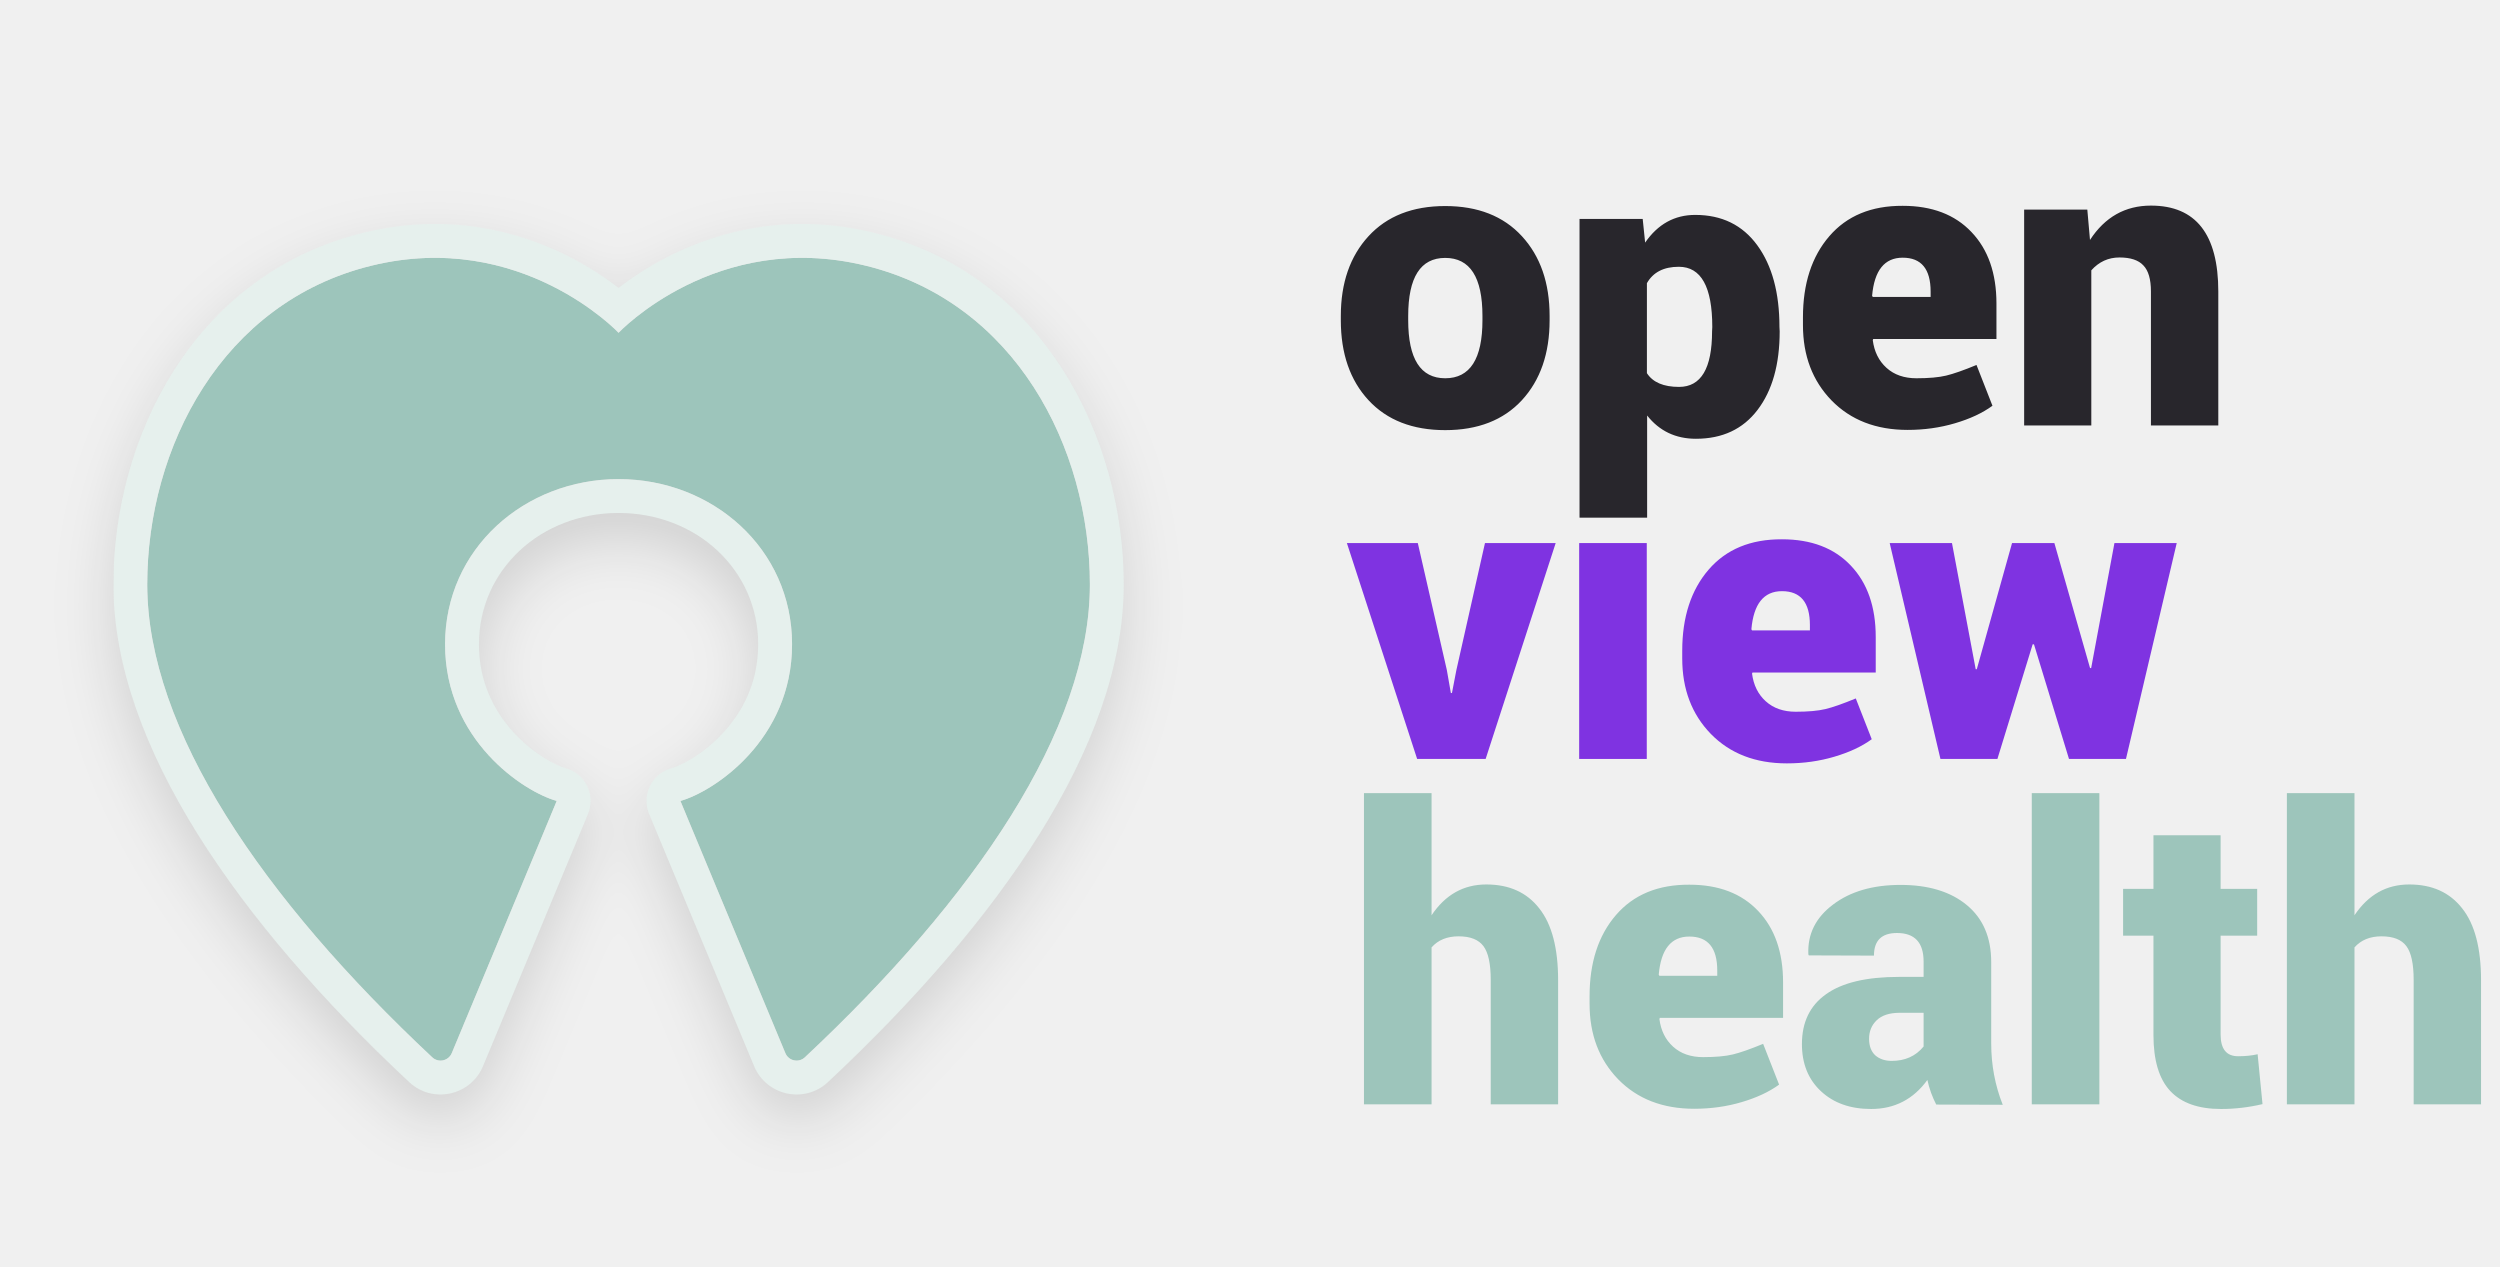
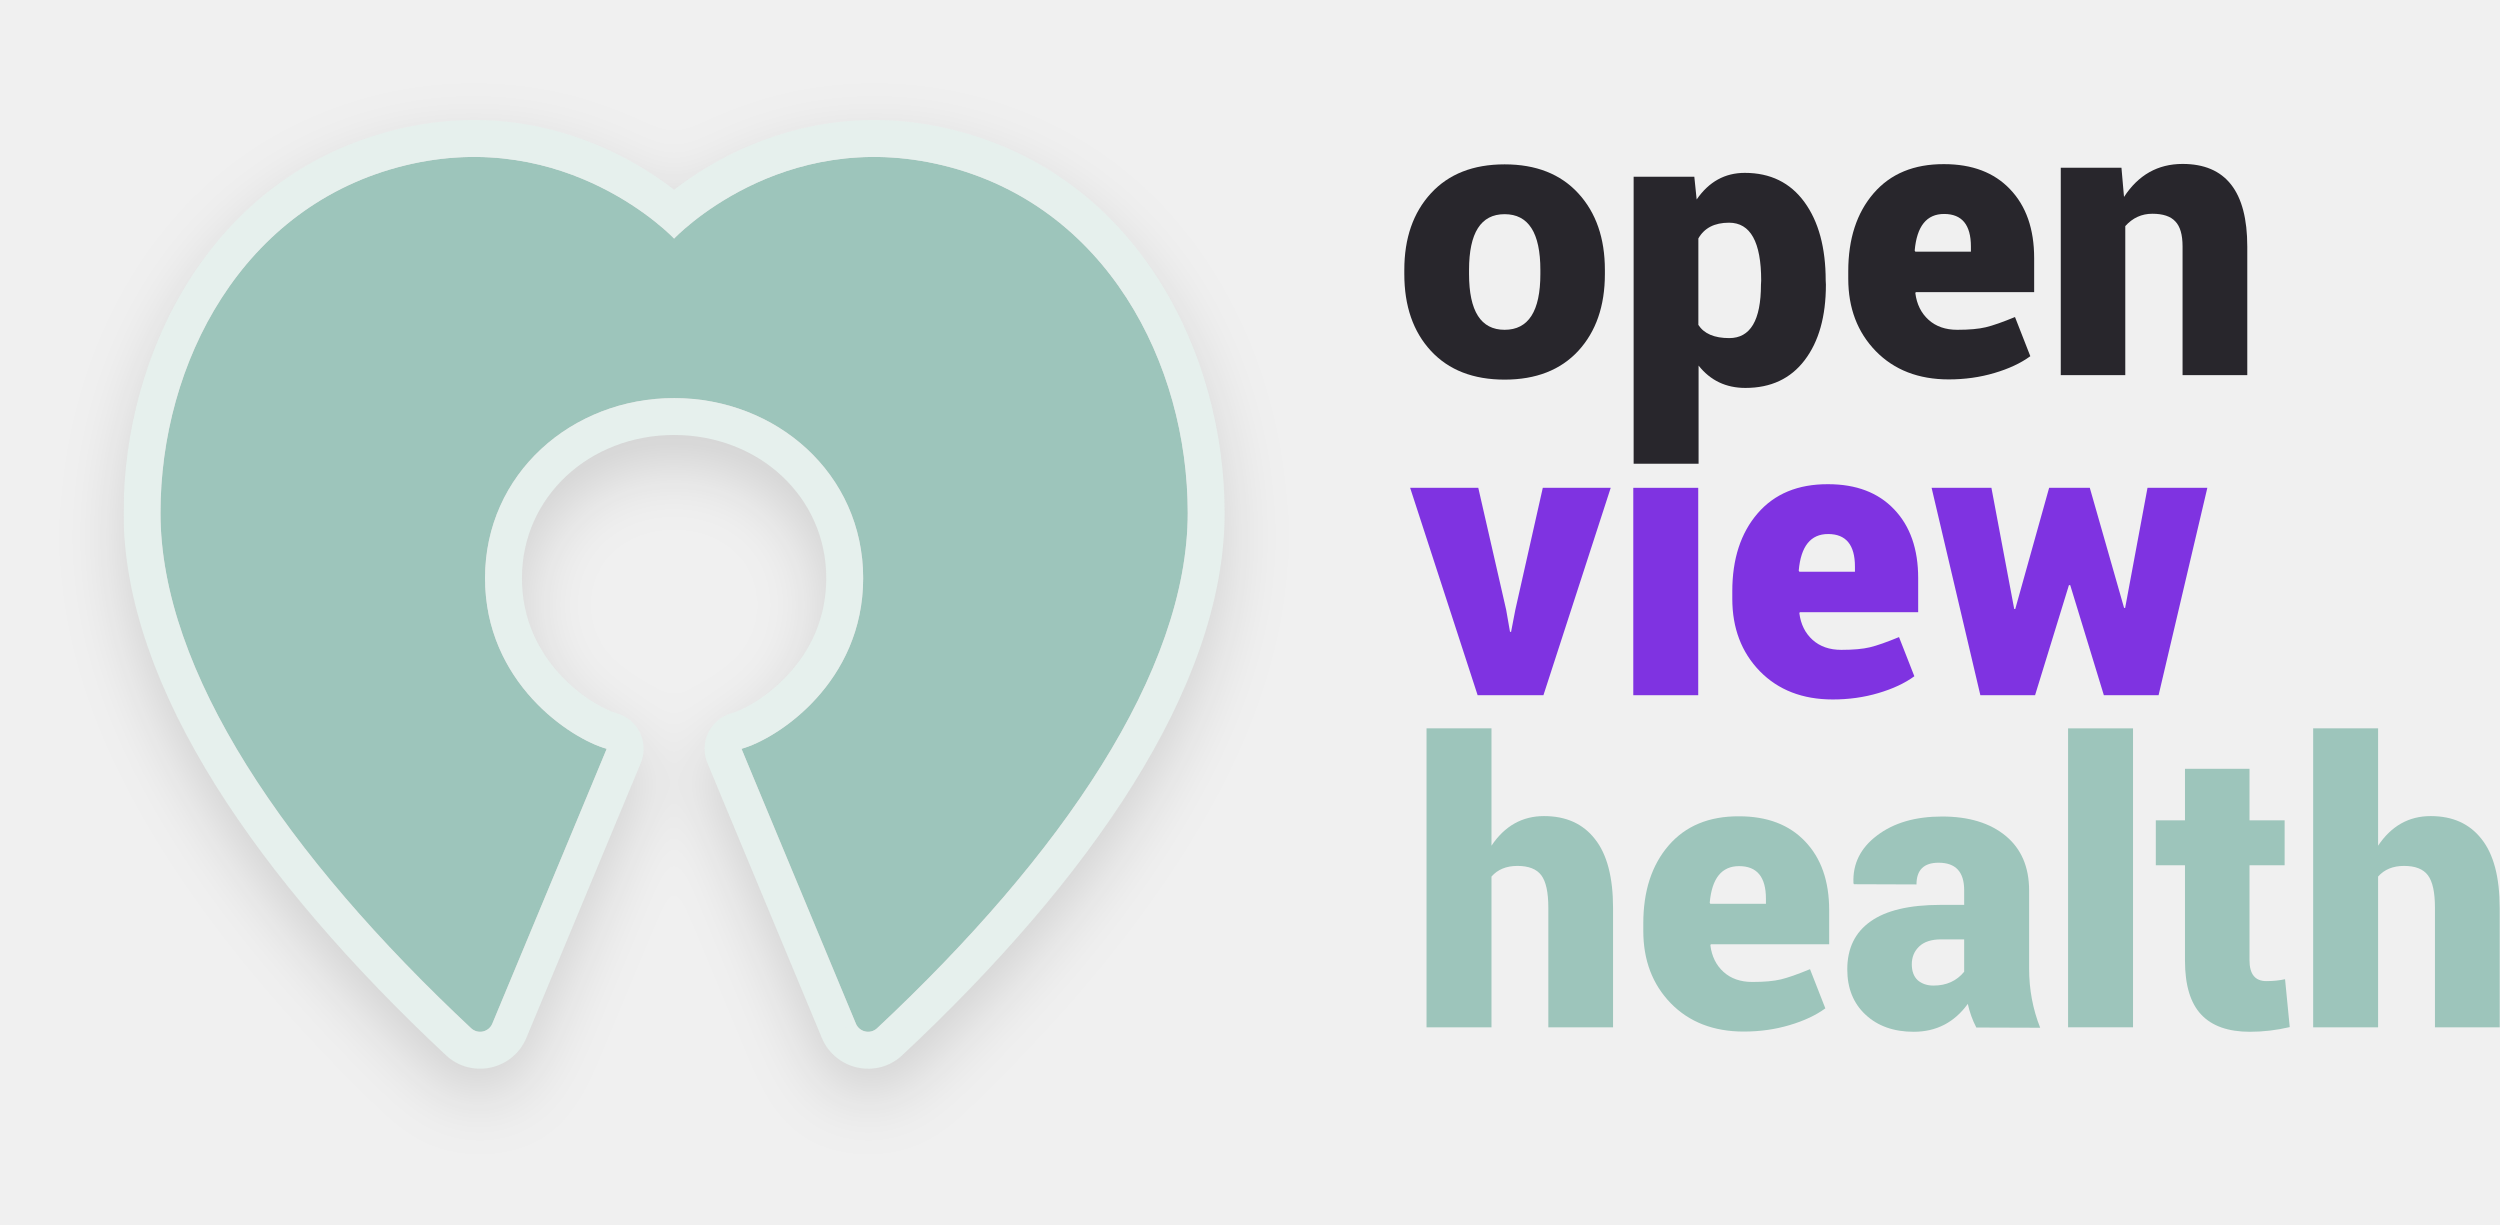
- <svg xmlns="http://www.w3.org/2000/svg" width="1845" height="935" viewBox="0 0 1845 935" fill="none">
-   <path d="M1039.25 233.194V236.302C1039.25 264.873 1048.36 279.159 1066.57 279.159C1084.89 279.159 1094.05 264.873 1094.05 236.302V233.194C1094.05 204.623 1084.89 190.338 1066.57 190.338C1048.36 190.338 1039.25 204.623 1039.25 233.194ZM989.524 236.302V233.194C989.524 208.767 996.34 189.138 1009.97 174.308C1023.6 159.477 1042.47 152.062 1066.57 152.062C1090.67 152.062 1109.53 159.477 1123.16 174.308C1136.8 189.138 1143.61 208.767 1143.61 233.194V236.302C1143.61 260.838 1136.8 280.522 1123.16 295.353C1109.53 310.074 1090.67 317.435 1066.57 317.435C1042.47 317.435 1023.6 310.074 1009.97 295.353C996.34 280.631 989.524 260.947 989.524 236.302ZM1251.57 323.814C1236.63 323.814 1224.64 318.089 1215.58 306.639V382.047H1165.69V161.549H1212.31L1214.11 179.051C1223.49 165.42 1235.81 158.604 1251.08 158.604C1270.71 158.604 1285.98 166.074 1296.88 181.014C1307.79 195.954 1313.24 216.074 1313.24 241.373L1313.4 244.481C1313.4 268.908 1307.95 288.264 1297.04 302.55C1286.25 316.726 1271.09 323.814 1251.57 323.814ZM1238.98 196.881C1227.85 196.881 1220 200.916 1215.42 208.985V275.396C1219.78 282.158 1227.69 285.538 1239.14 285.538C1255.39 285.538 1263.51 271.852 1263.51 244.481L1263.67 241.373C1263.67 211.712 1255.44 196.881 1238.98 196.881ZM1424.8 215.201C1424.8 198.517 1417.93 190.174 1404.19 190.174C1390.77 190.174 1383.25 199.553 1381.61 218.309L1382.1 219.127H1424.8V215.201ZM1470.43 299.605V299.442V299.605ZM1330.58 239.901V234.176C1330.58 209.312 1337.07 189.356 1350.04 174.308C1363.02 159.259 1381.07 151.789 1404.19 151.898C1425.78 151.898 1442.68 158.332 1454.89 171.2C1467.22 184.068 1473.38 201.679 1473.38 224.034V250.206H1382.43L1382.1 251.024C1383.19 259.53 1386.57 266.345 1392.24 271.471C1397.91 276.596 1405.28 279.159 1414.33 279.159C1423.49 279.159 1430.79 278.504 1436.25 277.196C1441.7 275.887 1449.17 273.27 1458.66 269.344L1470.43 299.442C1463.13 304.785 1453.91 309.093 1442.79 312.364C1431.77 315.636 1420.11 317.271 1407.78 317.271C1384.56 317.271 1365.85 310.02 1351.68 295.516C1337.61 281.013 1330.58 262.474 1330.58 239.901ZM1493.82 154.679H1540.44L1542.41 177.088C1553.42 160.186 1568.41 151.734 1587.39 151.734C1620.54 151.734 1637.11 172.89 1637.11 215.201V314H1587.39V215.038C1587.39 206.096 1585.53 199.716 1581.83 195.899C1578.23 191.974 1572.34 190.011 1564.16 190.011C1555.98 190.011 1549.06 193.173 1543.39 199.498V314H1493.82V154.679Z" fill="#28262C" />
-   <path d="M1056.49 585.342V675.471C1066.63 660.313 1080.09 652.734 1096.89 652.734C1113.79 652.734 1126.82 658.623 1135.98 670.4C1145.25 682.069 1149.89 699.735 1149.89 723.398V815H1100.16V723.071C1100.16 711.294 1098.36 703.006 1094.76 698.208C1091.16 693.41 1085.06 691.011 1076.44 691.011C1067.94 691.011 1061.28 693.737 1056.49 699.189V815H1006.6V585.342H1056.49ZM1267.33 716.201C1267.33 699.517 1260.46 691.174 1246.72 691.174C1233.31 691.174 1225.78 700.553 1224.15 719.309L1224.64 720.127H1267.33V716.201ZM1312.97 800.605V800.442V800.605ZM1173.11 740.901V735.176C1173.11 710.312 1179.6 690.356 1192.58 675.308C1205.56 660.259 1223.6 652.789 1246.72 652.898C1268.31 652.898 1285.22 659.332 1297.43 672.2C1309.75 685.068 1315.91 702.679 1315.91 725.034V751.206H1224.97L1224.64 752.024C1225.73 760.53 1229.11 767.345 1234.78 772.471C1240.45 777.596 1247.81 780.159 1256.86 780.159C1266.02 780.159 1273.33 779.504 1278.78 778.196C1284.24 776.887 1291.71 774.27 1301.19 770.344L1312.97 800.442C1305.66 805.785 1296.45 810.093 1285.33 813.364C1274.31 816.636 1262.64 818.271 1250.32 818.271C1227.09 818.271 1208.39 811.02 1194.21 796.516C1180.15 782.013 1173.11 763.474 1173.11 740.901ZM1380.85 818.435C1365.59 818.435 1353.26 814.073 1343.89 805.349C1334.51 796.625 1329.82 785.011 1329.82 770.508C1329.82 754.368 1335.76 742.1 1347.65 733.704C1359.53 725.198 1377.47 720.945 1401.46 720.945H1419.62V709.658C1419.62 695.591 1413.08 688.557 1399.99 688.557C1388.65 688.557 1382.98 694.119 1382.98 705.242L1334.89 705.078L1334.56 704.26C1333.91 689.43 1339.96 677.216 1352.72 667.62C1365.48 657.914 1382.11 653.062 1402.61 653.062C1423.22 653.062 1439.52 658.023 1451.52 667.947C1463.51 677.87 1469.51 691.883 1469.51 709.985V770.017C1469.51 785.938 1472.35 801.042 1478.02 815.327L1428.94 815.164C1426 809.493 1423.82 803.441 1422.4 797.007C1412.04 811.292 1398.19 818.435 1380.85 818.435ZM1401.95 747.444C1394.43 747.444 1388.76 749.298 1384.94 753.005C1381.23 756.604 1379.38 761.13 1379.38 766.582C1379.38 771.925 1380.91 776.015 1383.96 778.85C1387.12 781.576 1391.16 782.939 1396.07 782.939C1405.99 782.939 1413.84 779.395 1419.62 772.307V747.444H1401.95ZM1549.33 585.342V815H1499.44V585.342H1549.33ZM1589.25 616.421H1638.81V656.006H1665.8V690.52H1638.81V763.474C1638.81 774.161 1643.12 779.504 1651.73 779.504C1657.08 779.504 1661.87 779.014 1666.13 778.032L1669.73 814.836C1659.58 817.236 1649.39 818.435 1639.14 818.435C1622.45 818.435 1609.97 814.019 1601.68 805.186C1593.39 796.353 1589.25 782.558 1589.25 763.801V690.52H1566.84V656.006H1589.25V616.421ZM1737.61 585.342V675.471C1747.75 660.313 1761.22 652.734 1778.01 652.734C1794.91 652.734 1807.95 658.623 1817.11 670.4C1826.37 682.069 1831.01 699.735 1831.01 723.398V815H1781.28V723.071C1781.28 711.294 1779.48 703.006 1775.88 698.208C1772.29 693.41 1766.18 691.011 1757.56 691.011C1749.06 691.011 1742.41 693.737 1737.61 699.189V815H1687.72V585.342H1737.61Z" fill="#9DC5BB" />
-   <path d="M1046.34 400.782L1067.77 494.51L1070.72 511.358L1071.53 511.522L1074.81 494.51L1095.91 400.782H1148.09L1096.4 560.103H1045.85L994 400.782H1046.34Z" fill="#7F33E1" />
-   <path d="M1215.32 400.782V560.103H1165.43V400.782H1215.32Z" fill="#7F33E1" />
-   <path d="M1335.71 461.304C1335.71 444.62 1328.84 436.278 1315.1 436.278C1301.68 436.278 1294.16 445.656 1292.52 464.412L1293.01 465.23H1335.71V461.304ZM1241.49 486.004V480.279C1241.49 455.416 1247.98 435.46 1260.95 420.411C1273.93 405.362 1291.98 397.892 1315.1 398.001C1336.69 398.001 1353.59 404.435 1365.8 417.303C1378.13 430.171 1384.29 447.782 1384.29 470.137V496.309H1293.34L1293.01 497.127C1294.1 505.633 1297.48 512.449 1303.16 517.574C1308.83 522.699 1316.19 525.262 1325.24 525.262C1334.4 525.262 1341.7 524.608 1347.16 523.299C1352.61 521.99 1360.08 519.373 1369.57 515.447L1381.34 545.545C1374.04 550.889 1364.82 555.196 1353.7 558.467C1342.69 561.739 1331.02 563.375 1318.69 563.375C1295.47 563.375 1276.77 556.123 1262.59 541.619C1248.52 527.116 1241.49 508.577 1241.49 486.004Z" fill="#7F33E1" />
-   <path d="M1516.13 400.782L1542.46 493.038H1543.28L1560.46 400.782H1606.42L1568.96 560.103H1526.92L1501.08 475.535H1500.1L1474.09 560.103H1432.05L1394.59 400.782H1440.56L1458.06 493.856H1458.88L1484.89 400.782H1516.13Z" fill="#7F33E1" />
-   <g filter="url(#filter0_d)">
-     <mask id="path-4-outside-1" maskUnits="userSpaceOnUse" x="83.671" y="164.288" width="746" height="644" fill="black">
-       <rect fill="white" x="83.671" y="164.288" width="746" height="644" />
-       <path fill-rule="evenodd" clip-rule="evenodd" d="M410.877 591.085L333.4 777.195C331 782.96 323.594 784.579 319.035 780.311C193.993 663.26 108.671 538.574 108.671 431.327C108.671 330.083 163.84 223.05 274.144 196.055C384.448 169.061 456.499 245.594 456.499 245.594V353.581C387.264 353.581 328.463 404.799 328.463 475.506C328.463 546.213 386.338 584.286 410.877 591.085ZM502.124 591.085L579.601 777.196C582.001 782.961 589.407 784.58 593.966 780.312C719.008 663.261 804.33 538.575 804.33 431.328C804.33 330.084 749.161 223.051 638.857 196.056C528.553 169.062 456.502 245.595 456.502 245.595V353.582C525.737 353.582 584.538 404.8 584.538 475.507C584.538 546.214 526.663 584.287 502.124 591.085Z" />
-     </mask>
-     <path fill-rule="evenodd" clip-rule="evenodd" d="M410.877 591.085L333.4 777.195C331 782.96 323.594 784.579 319.035 780.311C193.993 663.26 108.671 538.574 108.671 431.327C108.671 330.083 163.84 223.05 274.144 196.055C384.448 169.061 456.499 245.594 456.499 245.594V353.581C387.264 353.581 328.463 404.799 328.463 475.506C328.463 546.213 386.338 584.286 410.877 591.085ZM502.124 591.085L579.601 777.196C582.001 782.961 589.407 784.58 593.966 780.312C719.008 663.261 804.33 538.575 804.33 431.328C804.33 330.084 749.161 223.051 638.857 196.056C528.553 169.062 456.502 245.595 456.502 245.595V353.582C525.737 353.582 584.538 404.8 584.538 475.507C584.538 546.214 526.663 584.287 502.124 591.085Z" fill="#9DC5BB" />
-     <path d="M333.4 777.195L356.48 786.803L356.48 786.803L333.4 777.195ZM410.877 591.085L433.957 600.693C436.712 594.073 436.493 586.589 433.355 580.142C430.217 573.696 424.462 568.907 417.552 566.992L410.877 591.085ZM319.035 780.311L301.95 798.562L301.95 798.562L319.035 780.311ZM274.144 196.055L268.201 171.772L268.201 171.772L274.144 196.055ZM456.499 245.594H481.499C481.499 239.224 479.067 233.095 474.701 228.457L456.499 245.594ZM456.499 353.581V378.581C470.306 378.581 481.499 367.389 481.499 353.581H456.499ZM579.601 777.196L602.681 767.588L602.681 767.587L579.601 777.196ZM502.124 591.085L495.449 566.993C488.539 568.907 482.784 573.696 479.646 580.143C476.508 586.59 476.288 594.074 479.044 600.693L502.124 591.085ZM593.966 780.312L611.051 798.563L611.051 798.563L593.966 780.312ZM638.857 196.056L644.8 171.773L644.8 171.773L638.857 196.056ZM456.502 245.595L438.3 228.458C433.933 233.096 431.502 239.225 431.502 245.595H456.502ZM456.502 353.582H431.502C431.502 367.389 442.695 378.582 456.502 378.582V353.582ZM356.48 786.803L433.957 600.693L387.797 581.476L310.32 767.587L356.48 786.803ZM301.95 798.562C319.339 814.84 347.425 808.555 356.48 786.803L310.32 767.587C314.576 757.364 327.848 754.317 336.12 762.06L301.95 798.562ZM83.671 431.327C83.671 491.379 107.441 554.004 145.755 615.381C184.207 676.978 238.393 739.067 301.95 798.562L336.12 762.06C274.635 704.504 223.64 645.725 188.169 588.904C152.562 531.864 133.671 478.522 133.671 431.327H83.671ZM268.201 171.772C143.12 202.383 83.671 322.726 83.671 431.327H133.671C133.671 337.441 184.561 243.717 280.087 220.339L268.201 171.772ZM456.499 245.594C474.701 228.457 474.693 228.449 474.685 228.44C474.682 228.436 474.673 228.427 474.666 228.42C474.654 228.407 474.64 228.392 474.625 228.376C474.595 228.345 474.56 228.308 474.521 228.267C474.443 228.185 474.346 228.085 474.232 227.967C474.003 227.731 473.702 227.424 473.329 227.052C472.585 226.309 471.554 225.304 470.246 224.082C467.631 221.642 463.892 218.325 459.093 214.503C449.521 206.878 435.578 197.118 417.786 188.301C382.065 170.599 330.399 156.55 268.201 171.772L280.087 220.339C328.193 208.566 367.705 219.286 395.585 233.102C409.593 240.044 420.557 247.73 427.941 253.612C431.621 256.543 434.372 258.995 436.129 260.634C437.006 261.453 437.631 262.065 437.996 262.43C438.178 262.612 438.295 262.731 438.346 262.783C438.371 262.809 438.379 262.819 438.371 262.81C438.367 262.806 438.359 262.797 438.346 262.784C438.34 262.777 438.333 262.769 438.324 262.761C438.32 262.756 438.313 262.749 438.311 262.746C438.304 262.739 438.296 262.731 456.499 245.594ZM481.499 353.581V245.594H431.499V353.581H481.499ZM353.463 475.506C353.463 420.364 399.245 378.581 456.499 378.581V328.581C375.283 328.581 303.463 389.234 303.463 475.506H353.463ZM417.552 566.992C410.292 564.981 393.648 556.524 378.93 540.404C364.766 524.89 353.463 503.486 353.463 475.506H303.463C303.463 518.233 321.099 551.219 342.006 574.118C362.36 596.41 386.923 610.39 404.202 615.177L417.552 566.992ZM602.681 767.587L525.204 581.477L479.044 600.693L556.521 786.804L602.681 767.587ZM576.881 762.061C585.153 754.318 598.425 757.365 602.681 767.588L556.521 786.803C565.576 808.556 593.662 814.841 611.051 798.563L576.881 762.061ZM779.33 431.328C779.33 478.523 760.439 531.864 724.831 588.905C689.361 645.726 638.366 704.505 576.881 762.061L611.051 798.563C674.608 739.068 728.794 676.979 767.246 615.382C805.56 554.005 829.33 491.38 829.33 431.328H779.33ZM632.914 220.339C728.44 243.717 779.33 337.442 779.33 431.328H829.33C829.33 322.727 769.881 202.384 644.8 171.773L632.914 220.339ZM456.502 245.595C474.705 262.731 474.697 262.74 474.69 262.747C474.688 262.75 474.681 262.757 474.677 262.761C474.668 262.77 474.661 262.778 474.655 262.785C474.642 262.798 474.634 262.807 474.63 262.811C474.622 262.819 474.63 262.81 474.655 262.784C474.706 262.732 474.823 262.613 475.005 262.431C475.37 262.066 475.995 261.454 476.872 260.635C478.628 258.996 481.38 256.544 485.06 253.613C492.444 247.731 503.408 240.045 517.416 233.103C545.296 219.287 584.808 208.567 632.914 220.339L644.8 171.773C582.602 156.551 530.936 170.6 495.215 188.302C477.422 197.119 463.48 206.879 453.908 214.504C449.109 218.326 445.37 221.643 442.755 224.083C441.447 225.305 440.416 226.31 439.672 227.053C439.299 227.425 438.998 227.732 438.769 227.968C438.655 228.086 438.558 228.186 438.48 228.268C438.441 228.309 438.406 228.346 438.376 228.377C438.361 228.393 438.347 228.408 438.334 228.421C438.328 228.428 438.319 228.437 438.316 228.441C438.308 228.45 438.3 228.458 456.502 245.595ZM481.502 353.582V245.595H431.502V353.582H481.502ZM609.538 475.507C609.538 389.235 537.718 328.582 456.502 328.582V378.582C513.756 378.582 559.538 420.365 559.538 475.507H609.538ZM508.799 615.178C526.078 610.39 550.641 596.411 570.995 574.118C591.902 551.22 609.538 518.234 609.538 475.507H559.538C559.538 503.487 548.235 524.891 534.071 540.405C519.353 556.525 502.709 564.982 495.449 566.993L508.799 615.178Z" fill="#E6F0ED" mask="url(#path-4-outside-1)" />
+ <svg xmlns="http://www.w3.org/2000/svg" fill="none" height="829" viewBox="0 0 1693 829" width="1693">
+   <filter id="a" color-interpolation-filters="sRGB" filterUnits="userSpaceOnUse" height="828" width="913" x="0" y=".688">
+     <feFlood flood-opacity="0" result="BackgroundImageFix" />
+     <feColorMatrix in="SourceAlpha" result="hardAlpha" type="matrix" values="0 0 0 0 0 0 0 0 0 0 0 0 0 0 0 0 0 0 127 0" />
+     <feOffset dy="18" />
+     <feGaussianBlur stdDeviation="21.5" />
+     <feColorMatrix type="matrix" values="0 0 0 0 0 0 0 0 0 0 0 0 0 0 0 0 0 0 0.13 0" />
+     <feBlend in2="BackgroundImageFix" mode="normal" result="effect1_dropShadow" />
+     <feBlend in="SourceGraphic" in2="effect1_dropShadow" mode="normal" result="shape" />
+   </filter>
+   <mask id="b" fill="#000" height="644" maskUnits="userSpaceOnUse" width="746" x="83.671" y="80.288">
+     <path d="m83.671 80.288h746v644h-746z" fill="#fff" />
+     <path clip-rule="evenodd" d="m410.877 507.085-77.477 186.11c-2.4 5.765-9.806 7.384-14.365 3.116-125.042-117.051-210.364-241.737-210.364-348.984 0-101.244 55.169-208.277 165.473-235.272 110.304-26.994 182.355 49.539 182.355 49.539v107.987c-69.235 0-128.036 51.218-128.036 121.925s57.875 108.78 82.414 115.579zm91.247 0 77.477 186.111c2.4 5.765 9.806 7.384 14.365 3.116 125.042-117.051 210.364-241.737 210.364-348.984 0-101.244-55.169-208.277-165.473-235.272-110.304-26.994-182.355 49.539-182.355 49.539v107.987c69.235 0 128.036 51.218 128.036 121.925s-57.875 108.78-82.414 115.578z" fill="#000" fill-rule="evenodd" />
+   </mask>
+   <g fill="#28262c">
+     <path d="m994.835 182.821v2.74c0 25.186 8.025 37.779 24.085 37.779 16.15 0 24.22-12.593 24.22-37.779v-2.74c0-25.186-8.07-37.779-24.22-37.779-16.06 0-24.085 12.593-24.085 37.779zm-43.835 2.74v-2.74c0-21.533 6.008-38.836 18.024-51.91 12.016-13.073 28.647-19.61 49.896-19.61 21.24 0 37.87 6.537 49.89 19.61 12.01 13.074 18.02 30.377 18.02 51.91v2.74c0 21.629-6.01 38.98-18.02 52.054-12.02 12.977-28.65 19.466-49.89 19.466-21.249 0-37.88-6.489-49.896-19.466s-18.024-30.329-18.024-52.054z" />
+     <path d="m1182 262.705c-13.17 0-23.75-5.047-31.72-15.141v66.474h-43.98v-194.374h41.09l1.59 15.429c8.27-12.016 19.13-18.024 32.59-18.024 17.3 0 30.76 6.585 40.37 19.754 9.61 13.17 14.42 30.906 14.42 53.208l.14 2.74c0 21.533-4.8 38.596-14.42 51.189-9.51 12.496-22.87 18.745-40.08 18.745zm-11.1-111.895c-9.81 0-16.73 3.557-20.77 10.671v58.542c3.85 5.96 10.82 8.94 20.91 8.94 14.32 0 21.48-12.064 21.48-36.192l.15-2.74c0-26.147-7.26-39.221-21.77-39.221z" />
+     <path d="m1334.7 166.96c0-14.708-6.06-22.062-18.17-22.062-11.82 0-18.46 8.267-19.9 24.802l.44.721h37.63zm-83.06 21.773v-5.047c0-21.917 5.72-39.509 17.16-52.775 11.44-13.265 27.35-19.85 47.73-19.754 19.04 0 33.94 5.672 44.7 17.015 10.86 11.343 16.3 26.868 16.3 46.574v23.071h-80.18l-.28.721c.96 7.499 3.94 13.507 8.94 18.025 4.99 4.518 11.48 6.777 19.46 6.777 8.08 0 14.52-.577 19.32-1.731 4.81-1.153 11.39-3.46 19.76-6.921l10.38 26.532c-6.44 4.71-14.56 8.507-24.37 11.391-9.71 2.884-19.99 4.326-30.86 4.326-20.47 0-36.96-6.393-49.45-19.178-12.41-12.785-18.61-29.127-18.61-49.026z" />
+     <path d="m1395.55 113.608h41.1l1.73 19.755c9.7-14.9 22.92-22.35 39.65-22.35 29.22 0 43.83 18.649 43.83 55.947v87.093h-43.83v-87.237c0-7.883-1.64-13.506-4.9-16.871-3.18-3.461-8.37-5.191-15.58-5.191s-13.31 2.788-18.31 8.363v100.936h-43.69z" />
  </g>
-   <defs>
-     <filter id="filter0_d" x="0" y="84.688" width="913" height="828" filterUnits="userSpaceOnUse" color-interpolation-filters="sRGB">
-       <feFlood flood-opacity="0" result="BackgroundImageFix" />
-       <feColorMatrix in="SourceAlpha" type="matrix" values="0 0 0 0 0 0 0 0 0 0 0 0 0 0 0 0 0 0 127 0" />
-       <feOffset dy="18" />
-       <feGaussianBlur stdDeviation="21.5" />
-       <feColorMatrix type="matrix" values="0 0 0 0 0 0 0 0 0 0 0 0 0 0 0 0 0 0 0.13 0" />
-       <feBlend mode="normal" in2="BackgroundImageFix" result="effect1_dropShadow" />
-       <feBlend mode="normal" in="SourceGraphic" in2="effect1_dropShadow" result="shape" />
-     </filter>
-   </defs>
+   <g fill="#9dc5bb">
+     <path d="m1010.03 493.246v79.451c8.94-13.362 20.81-20.043 35.61-20.043 14.9 0 26.39 5.191 34.47 15.573 8.17 10.286 12.25 25.859 12.25 46.719v80.748h-43.83v-81.037c0-10.382-1.59-17.687-4.76-21.917s-8.56-6.345-16.15-6.345c-7.5 0-13.36 2.404-17.59 7.21v102.089h-43.982v-202.448z" />
+     <path d="m1195.89 608.601c0-14.708-6.05-22.061-18.17-22.061-11.82 0-18.45 8.267-19.89 24.801l.43.721h37.63zm-83.05 21.774v-5.047c0-21.918 5.72-39.509 17.16-52.775s27.35-19.851 47.72-19.755c19.04 0 33.94 5.672 44.7 17.015 10.87 11.343 16.3 26.868 16.3 46.575v23.071h-80.17l-.29.721c.96 7.498 3.94 13.506 8.94 18.024s11.49 6.777 19.46 6.777c8.08 0 14.52-.577 19.33-1.73 4.8-1.154 11.39-3.461 19.75-6.922l10.38 26.532c-6.44 4.71-14.56 8.508-24.37 11.391-9.7 2.884-19.99 4.326-30.85 4.326-20.48 0-36.96-6.392-49.46-19.178-12.4-12.785-18.6-29.127-18.6-49.025z" />
+     <path d="m1295.96 698.722c-13.45 0-24.32-3.845-32.58-11.535-8.27-7.69-12.4-17.928-12.4-30.713 0-14.227 5.23-25.042 15.71-32.444 10.48-7.498 26.29-11.247 47.44-11.247h16.01v-9.95c0-12.4-5.77-18.601-17.31-18.601-9.99 0-14.99 4.903-14.99 14.708l-42.39-.144-.29-.721c-.58-13.073 4.76-23.84 16-32.299 11.25-8.556 25.91-12.834 43.98-12.834 18.17 0 32.54 4.374 43.12 13.122 10.57 8.748 15.86 21.1 15.86 37.058v52.919c0 14.035 2.5 27.349 7.49 39.942l-43.25-.144c-2.6-4.999-4.52-10.334-5.77-16.006-9.13 12.593-21.34 18.889-36.63 18.889zm18.6-62.58c-6.63 0-11.63 1.634-14.99 4.903-3.27 3.172-4.9 7.162-4.9 11.968 0 4.71 1.34 8.315 4.03 10.815 2.79 2.403 6.35 3.604 10.67 3.604 8.75 0 15.67-3.124 20.77-9.372v-21.918z" />
+     <path d="m1444.48 493.246v202.448h-43.98v-202.448z" />
+     <path d="m1479.67 520.643h43.69v34.895h23.79v30.425h-23.79v64.31c0 9.421 3.79 14.131 11.39 14.131 4.71 0 8.94-.432 12.69-1.297l3.17 32.443c-8.94 2.115-17.93 3.172-26.96 3.172-14.71 0-25.72-3.893-33.02-11.679-7.31-7.787-10.96-19.947-10.96-36.481v-64.599h-19.76v-30.425h19.76z" />
+     <path d="m1610.45 493.246v79.451c8.94-13.362 20.81-20.043 35.62-20.043 14.9 0 26.38 5.191 34.46 15.573 8.17 10.286 12.26 25.859 12.26 46.719v80.748h-43.84v-81.037c0-10.382-1.59-17.687-4.76-21.917s-8.55-6.345-16.15-6.345c-7.5 0-13.36 2.404-17.59 7.21v102.089h-43.98v-202.448z" />
+   </g>
+   <path d="m1001.09 330.352 18.89 82.623 2.59 14.852.72.144 2.89-14.996 18.6-82.623h46l-45.57 140.445h-44.56l-45.706-140.445z" fill="#7f33e1" />
+   <path d="m1150.04 330.352v140.445h-43.98v-140.445z" fill="#7f33e1" />
+   <path d="m1256.17 383.704c0-14.708-6.06-22.062-18.17-22.062-11.83 0-18.46 8.267-19.9 24.801l.43.721h37.64zm-83.06 21.773v-5.047c0-21.917 5.72-39.509 17.16-52.775s27.35-19.851 47.73-19.755c19.03 0 33.93 5.672 44.7 17.015 10.86 11.344 16.29 26.868 16.29 46.575v23.071h-80.17l-.29.721c.96 7.498 3.94 13.506 8.94 18.024s11.49 6.777 19.47 6.777c8.07 0 14.51-.576 19.32-1.73s11.39-3.461 19.75-6.921l10.39 26.531c-6.45 4.711-14.57 8.508-24.37 11.392-9.71 2.884-20 4.326-30.86 4.326-20.48 0-36.96-6.393-49.46-19.178-12.4-12.785-18.6-29.127-18.6-49.026z" fill="#7f33e1" />
+   <path d="m1415.21 330.352 23.22 81.325h.72l15.14-81.325h40.52l-33.02 140.445h-37.06l-22.78-74.549h-.87l-22.93 74.549h-37.05l-33.02-140.445h40.51l15.43 82.046h.72l22.93-82.046z" fill="#7f33e1" />
+   <g filter="url(#a)">
+     <path clip-rule="evenodd" d="m410.877 507.085-77.477 186.11c-2.4 5.765-9.806 7.384-14.365 3.116-125.042-117.051-210.364-241.737-210.364-348.984 0-101.244 55.169-208.277 165.473-235.272 110.304-26.994 182.355 49.539 182.355 49.539v107.987c-69.235 0-128.036 51.218-128.036 121.925s57.875 108.78 82.414 115.579zm91.247 0 77.477 186.111c2.4 5.765 9.806 7.384 14.365 3.116 125.042-117.051 210.364-241.737 210.364-348.984 0-101.244-55.169-208.277-165.473-235.272-110.304-26.994-182.355 49.539-182.355 49.539v107.987c69.235 0 128.036 51.218 128.036 121.925s-57.875 108.78-82.414 115.578z" fill="#9dc5bb" fill-rule="evenodd" />
+     <path d="m333.4 693.195 23.08 9.608zm77.477-186.11 23.08 9.608c2.755-6.62 2.536-14.104-.602-20.551-3.138-6.446-8.893-11.235-15.803-13.15zm-91.842 189.226-17.085 18.251zm-44.891-584.256-5.943-24.283zm182.355 49.539h25c0-6.37-2.432-12.499-6.798-17.137zm0 107.987v25c13.807 0 25-11.192 25-25zm123.102 423.615 23.08-9.608v-.001zm-77.477-186.111-6.675-24.092c-6.91 1.914-12.665 6.703-15.803 13.15s-3.358 13.931-.602 20.55zm91.842 189.227 17.085 18.251zm44.891-584.256 5.943-24.283zm-182.355 49.539-18.202-17.137c-4.367 4.638-6.798 10.767-6.798 17.137zm0 107.987h-25c0 13.807 11.193 25 25 25zm-100.022 433.221 77.477-186.11-46.16-19.216-77.477 186.11zm-54.53 11.759c17.389 16.278 45.475 9.993 54.53-11.759l-46.16-19.216c4.256-10.223 17.528-13.27 25.8-5.527zm-218.279-367.235c0 60.052 23.77 122.677 62.084 184.054 38.452 61.597 92.638 123.686 156.195 183.181l34.17-36.502c-61.485-57.556-112.48-116.335-147.951-173.156-35.607-57.04-54.498-110.382-54.498-157.577zm184.53-259.555c-125.081 30.611-184.53 150.954-184.53 259.555h50c0-93.886 50.89-187.61 146.416-210.988zm188.298 73.822c18.202-17.137 18.194-17.145 18.186-17.154-.003-.004-.012-.013-.019-.02-.012-.013-.026-.028-.041-.044-.03-.031-.065-.068-.104-.109-.078-.082-.175-.182-.289-.3-.229-.236-.53-.543-.903-.915-.744-.743-1.775-1.748-3.083-2.97-2.615-2.44-6.354-5.757-11.153-9.579-9.572-7.625-23.515-17.385-41.307-26.202-35.721-17.702-87.387-31.751-149.585-16.529l11.886 48.567c48.106-11.773 87.618-1.053 115.498 12.763 14.008 6.942 24.972 14.628 32.356 20.51 3.68 2.931 6.431 5.383 8.188 7.022.877.819 1.502 1.431 1.867 1.796.182.182.299.301.35.353.025.026.033.036.025.027-.004-.004-.012-.013-.025-.026-.006-.007-.013-.015-.022-.023-.004-.005-.011-.012-.013-.015-.007-.007-.015-.015 18.188-17.152zm25 107.987v-107.987h-50v107.987zm-128.036 121.925c0-55.142 45.782-96.925 103.036-96.925v-50c-81.216 0-153.036 60.653-153.036 146.925zm64.089 91.486c-7.26-2.011-23.904-10.468-38.622-26.588-14.164-15.514-25.467-36.918-25.467-64.898h-50c0 42.727 17.636 75.713 38.543 98.611 20.354 22.293 44.917 36.273 62.196 41.06zm185.129 200.595-77.477-186.11-46.16 19.216 77.477 186.111zm-25.8-5.526c8.272-7.743 21.544-4.696 25.8 5.527l-46.16 19.215c9.055 21.753 37.141 28.038 54.53 11.76zm202.449-330.733c0 47.195-18.891 100.536-54.499 157.577-35.47 56.821-86.465 115.6-147.95 173.156l34.17 36.502c63.557-59.495 117.743-121.584 156.195-183.181 38.314-61.377 62.084-124.002 62.084-184.054zm-146.416-210.989c95.526 23.378 146.416 117.103 146.416 210.989h50c0-108.601-59.449-228.944-184.53-259.555zm-176.412 25.256c18.203 17.136 18.195 17.145 18.188 17.152-.002.003-.009.01-.013.014-.009.009-.016.017-.022.024-.013.013-.021.022-.025.026-.008.008 0-.001.025-.027.051-.052.168-.171.35-.353.365-.365.99-.977 1.867-1.796 1.756-1.639 4.508-4.091 8.188-7.022 7.384-5.882 18.348-13.568 32.356-20.51 27.88-13.816 67.392-24.536 115.498-12.764l11.886-48.566c-62.198-15.222-113.864-1.172-149.585 16.529-17.793 8.817-31.735 18.577-41.307 26.202-4.799 3.822-8.538 7.139-11.153 9.579-1.308 1.222-2.339 2.227-3.083 2.97-.373.372-.674.679-.903.915-.114.118-.211.218-.289.3-.039.041-.074.078-.104.109-.015.016-.029.031-.042.044-.006.007-.015.016-.018.02-.008.009-.016.017 18.186 17.154zm25 107.987v-107.987h-50v107.987zm128.036 121.925c0-86.272-71.82-146.925-153.036-146.925v50c57.254 0 103.036 41.783 103.036 96.925zm-100.739 139.671c17.279-4.788 41.842-18.767 62.196-41.06 20.907-22.898 38.543-55.884 38.543-98.611h-50c0 27.98-11.303 49.384-25.467 64.898-14.718 16.12-31.362 24.577-38.622 26.588z" fill="#e6f0ed" mask="url(#b)" />
+   </g>
</svg>
